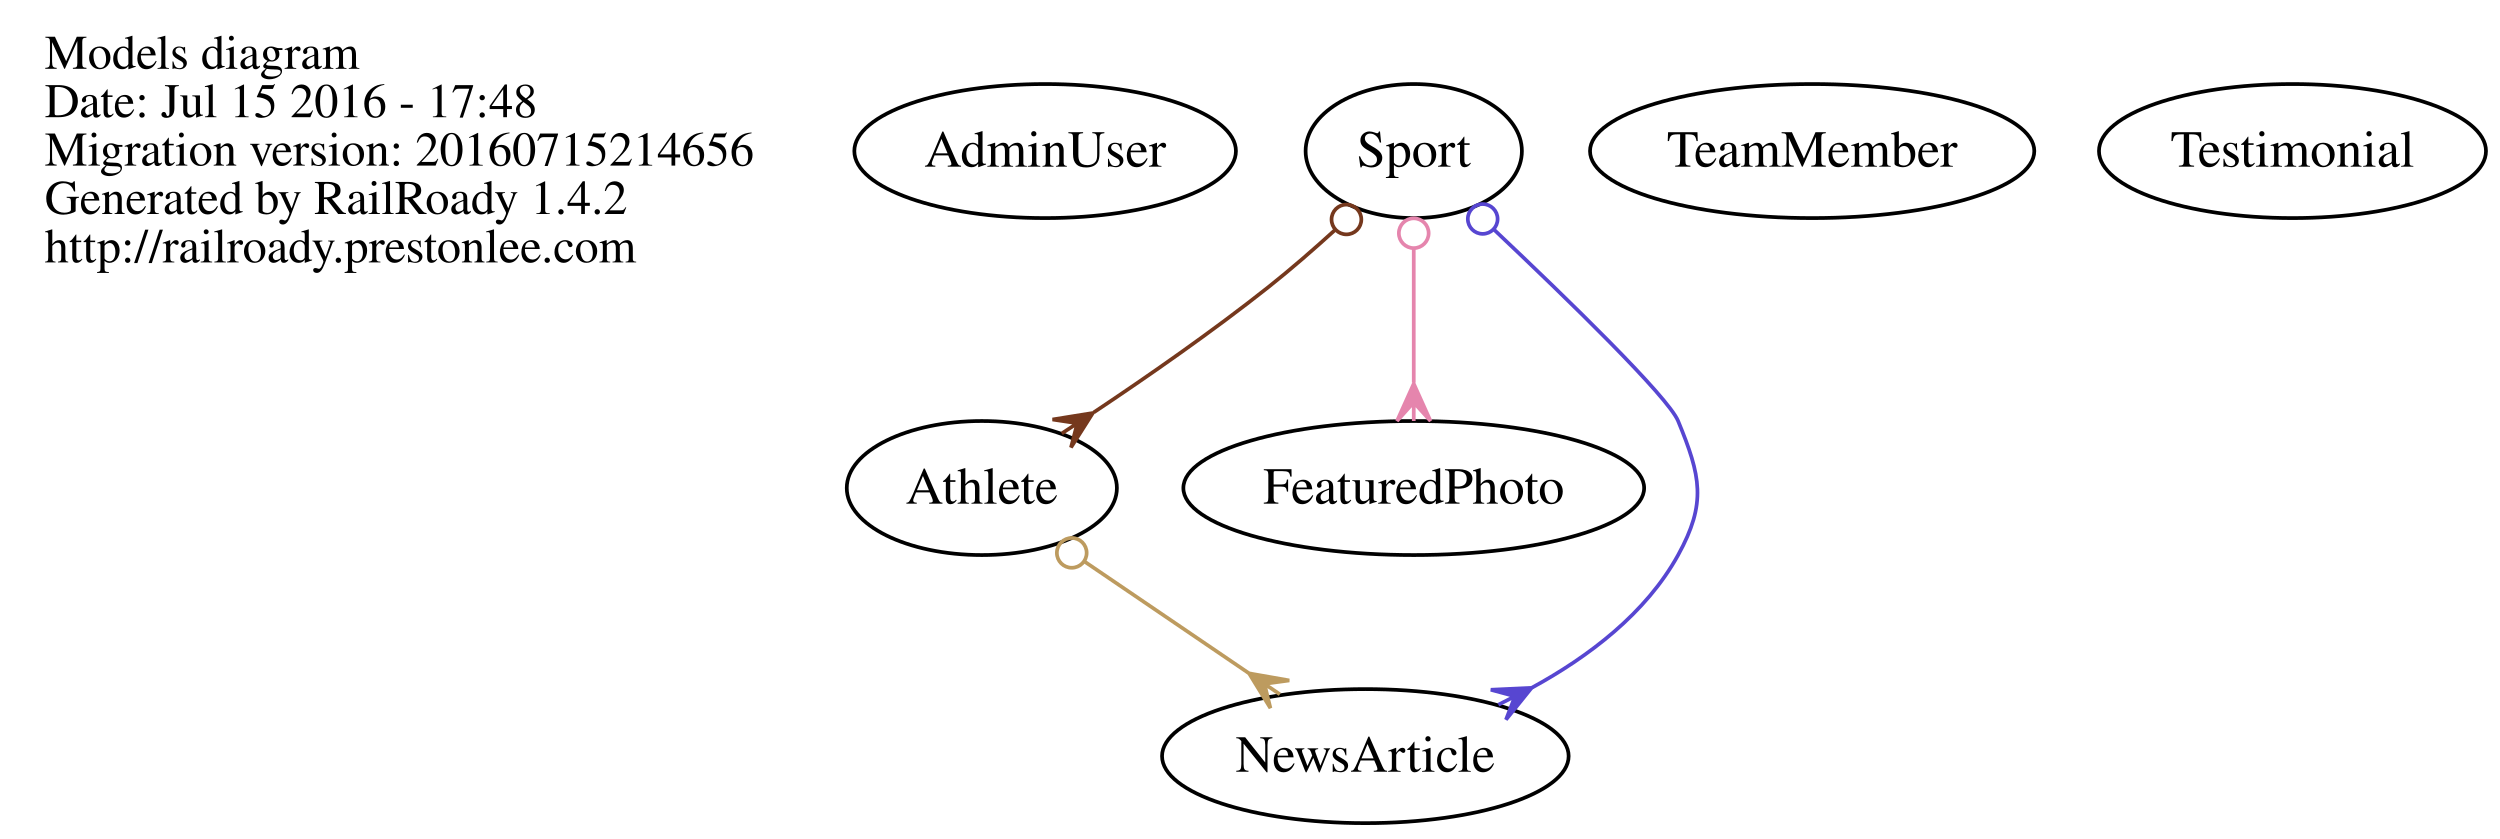
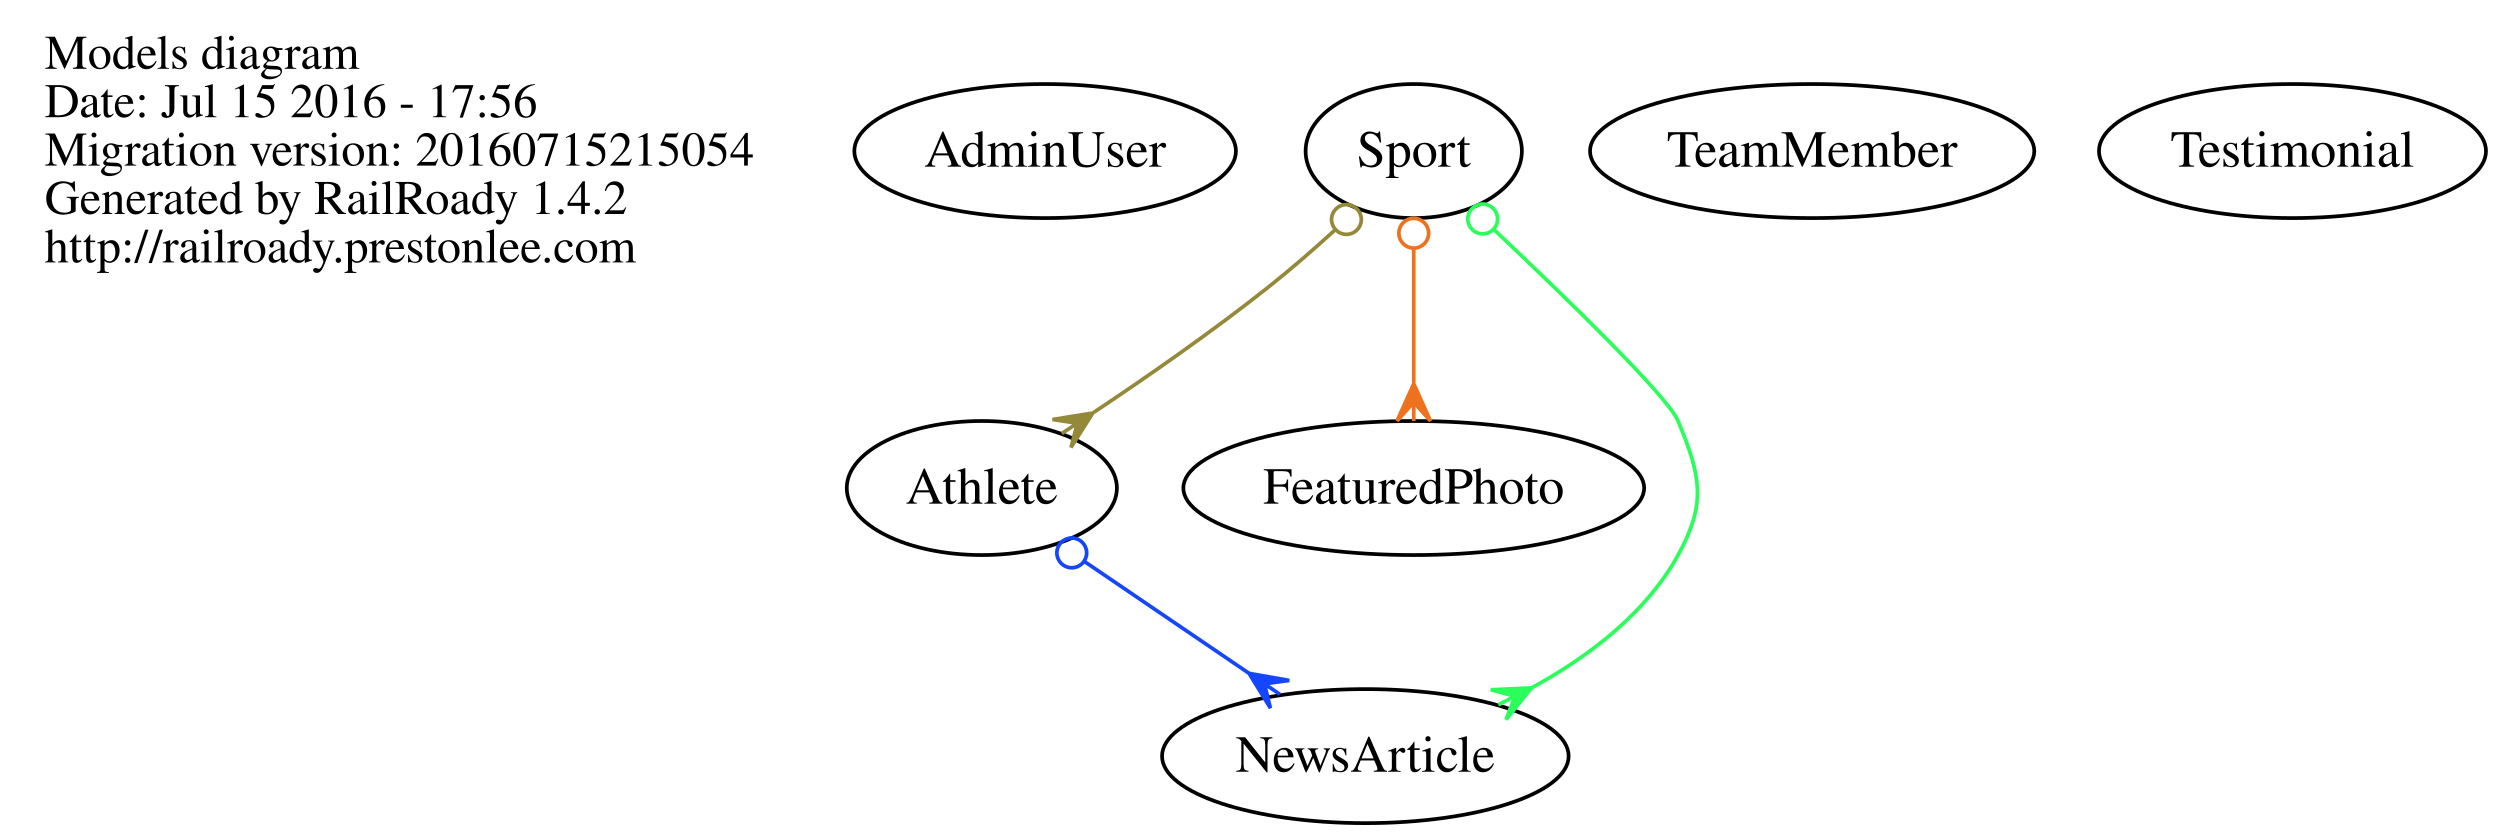
<svg xmlns="http://www.w3.org/2000/svg" width="671pt" height="225pt" viewBox="0.00 0.00 671.42 225.00">
  <g id="graph0" class="graph" transform="scale(1 1) rotate(0) translate(4 221)">
    <polygon fill="none" stroke="none" points="-4,4 -4,-221 667.421,-221 667.421,4 -4,4" />
    <g id="node1" class="node">
      <text text-anchor="start" x="8" y="-202.6" font-family="Times,serif" font-size="13.00">Models diagram</text>
-       <text text-anchor="start" x="8" y="-189.6" font-family="Times,serif" font-size="13.00">Date: Jul 15 2016 - 17:48</text>
-       <text text-anchor="start" x="8" y="-176.6" font-family="Times,serif" font-size="13.00">Migration version: 20160715214656</text>
+       <text text-anchor="start" x="8" y="-189.6" font-family="Times,serif" font-size="13.00">Date: Jul 15 2016 - 17:56</text>
+       <text text-anchor="start" x="8" y="-176.6" font-family="Times,serif" font-size="13.00">Migration version: 20160715215054</text>
      <text text-anchor="start" x="8" y="-163.6" font-family="Times,serif" font-size="13.00">Generated by RailRoady 1.4.2</text>
      <text text-anchor="start" x="8" y="-150.6" font-family="Times,serif" font-size="13.00">http://railroady.prestonlee.com</text>
    </g>
    <g id="node2" class="node">
      <ellipse fill="none" stroke="black" cx="276.688" cy="-180.5" rx="51.242" ry="18" />
      <text text-anchor="middle" x="276.688" y="-176.3" font-family="Times,serif" font-size="14.00">AdminUser</text>
    </g>
    <g id="node3" class="node">
      <ellipse fill="none" stroke="black" cx="259.688" cy="-90" rx="36.273" ry="18" />
      <text text-anchor="middle" x="259.688" y="-85.8" font-family="Times,serif" font-size="14.00">Athlete</text>
    </g>
    <g id="node5" class="node">
      <ellipse fill="none" stroke="black" cx="362.688" cy="-18" rx="54.599" ry="18" />
      <text text-anchor="middle" x="362.688" y="-13.8" font-family="Times,serif" font-size="14.00">NewsArticle</text>
    </g>
    <g id="edge1" class="edge">
-       <path fill="none" stroke="#bd9b5f" d="M287.276,-70.251C300.852,-61.024 317.278,-49.861 331.329,-40.312" />
-       <ellipse fill="none" stroke="#bd9b5f" cx="283.84" cy="-72.586" rx="4" ry="4" />
-       <polygon fill="#bd9b5f" stroke="#bd9b5f" points="331.454,-40.227 342.254,-38.328 335.589,-37.416 339.725,-34.606 339.725,-34.606 339.725,-34.606 335.589,-37.416 337.195,-30.884 331.454,-40.227 331.454,-40.227" />
+       <path fill="none" stroke="#1546fb" d="M287.276,-70.251C300.852,-61.024 317.278,-49.861 331.329,-40.312" />
+       <ellipse fill="none" stroke="#1546fb" cx="283.84" cy="-72.586" rx="4" ry="4" />
+       <polygon fill="#1546fb" stroke="#1546fb" points="331.454,-40.227 342.254,-38.328 335.589,-37.416 339.725,-34.606 339.725,-34.606 339.725,-34.606 335.589,-37.416 337.195,-30.884 331.454,-40.227 331.454,-40.227" />
    </g>
    <g id="node4" class="node">
      <ellipse fill="none" stroke="black" cx="375.688" cy="-90" rx="61.874" ry="18" />
      <text text-anchor="middle" x="375.688" y="-85.8" font-family="Times,serif" font-size="14.00">FeaturedPhoto</text>
    </g>
    <g id="node6" class="node">
      <ellipse fill="none" stroke="black" cx="375.688" cy="-180.5" rx="29.043" ry="18" />
      <text text-anchor="middle" x="375.688" y="-176.3" font-family="Times,serif" font-size="14.00">Sport</text>
    </g>
    <g id="edge2" class="edge">
-       <path fill="none" stroke="#75381d" d="M354.631,-159.379C348.941,-154.208 342.693,-148.764 336.688,-144 321.737,-132.139 304.274,-119.992 289.762,-110.324" />
-       <ellipse fill="none" stroke="#75381d" cx="357.609" cy="-162.125" rx="4" ry="4" />
-       <polygon fill="#75381d" stroke="#75381d" points="289.505,-110.154 283.633,-100.893 285.33,-107.402 281.156,-104.649 281.156,-104.649 281.156,-104.649 285.33,-107.402 278.679,-108.406 289.505,-110.154 289.505,-110.154" />
+       <path fill="none" stroke="#938938" d="M354.631,-159.379C348.941,-154.208 342.693,-148.764 336.688,-144 321.737,-132.139 304.274,-119.992 289.762,-110.324" />
+       <ellipse fill="none" stroke="#938938" cx="357.609" cy="-162.125" rx="4" ry="4" />
+       <polygon fill="#938938" stroke="#938938" points="289.505,-110.154 283.633,-100.893 285.33,-107.402 281.156,-104.649 281.156,-104.649 281.156,-104.649 285.33,-107.402 278.679,-108.406 289.505,-110.154 289.505,-110.154" />
    </g>
    <g id="edge3" class="edge">
-       <path fill="none" stroke="#e585ad" d="M375.688,-154.189C375.688,-142.971 375.688,-129.752 375.688,-118.311" />
-       <ellipse fill="none" stroke="#e585ad" cx="375.688" cy="-158.436" rx="4" ry="4" />
-       <polygon fill="#e585ad" stroke="#e585ad" points="375.688,-118.011 380.188,-108.011 375.688,-113.011 375.688,-108.011 375.688,-108.011 375.688,-108.011 375.688,-113.011 371.188,-108.011 375.688,-118.011 375.688,-118.011" />
+       <path fill="none" stroke="#ee721d" d="M375.688,-154.189C375.688,-142.971 375.688,-129.752 375.688,-118.311" />
+       <ellipse fill="none" stroke="#ee721d" cx="375.688" cy="-158.436" rx="4" ry="4" />
+       <polygon fill="#ee721d" stroke="#ee721d" points="375.688,-118.011 380.188,-108.011 375.688,-113.011 375.688,-108.011 375.688,-108.011 375.688,-108.011 375.688,-113.011 371.188,-108.011 375.688,-118.011 375.688,-118.011" />
    </g>
    <g id="edge4" class="edge">
-       <path fill="none" stroke="#5746d1" d="M397.215,-159.43C417.122,-140.618 444.03,-114.449 446.688,-108 452.785,-93.207 454.414,-86.011 446.688,-72 438.056,-56.348 422.643,-44.682 407.355,-36.34" />
-       <ellipse fill="none" stroke="#5746d1" cx="394.208" cy="-162.26" rx="4" ry="4" />
-       <polygon fill="#5746d1" stroke="#5746d1" points="407.338,-36.332 400.456,-27.794 402.879,-34.07 398.42,-31.808 398.42,-31.808 398.42,-31.808 402.879,-34.07 396.384,-35.821 407.338,-36.332 407.338,-36.332" />
+       <path fill="none" stroke="#29fe5a" d="M397.215,-159.43C417.122,-140.618 444.03,-114.449 446.688,-108 452.785,-93.207 454.414,-86.011 446.688,-72 438.056,-56.348 422.643,-44.682 407.355,-36.34" />
+       <ellipse fill="none" stroke="#29fe5a" cx="394.208" cy="-162.26" rx="4" ry="4" />
+       <polygon fill="#29fe5a" stroke="#29fe5a" points="407.338,-36.332 400.456,-27.794 402.879,-34.07 398.42,-31.808 398.42,-31.808 398.42,-31.808 402.879,-34.07 396.384,-35.821 407.338,-36.332 407.338,-36.332" />
    </g>
    <g id="node7" class="node">
      <ellipse fill="none" stroke="black" cx="482.688" cy="-180.5" rx="59.659" ry="18" />
      <text text-anchor="middle" x="482.688" y="-176.3" font-family="Times,serif" font-size="14.00">TeamMember</text>
    </g>
    <g id="node8" class="node">
      <ellipse fill="none" stroke="black" cx="611.688" cy="-180.5" rx="51.968" ry="18" />
      <text text-anchor="middle" x="611.688" y="-176.3" font-family="Times,serif" font-size="14.00">Testimonial</text>
    </g>
  </g>
</svg>
